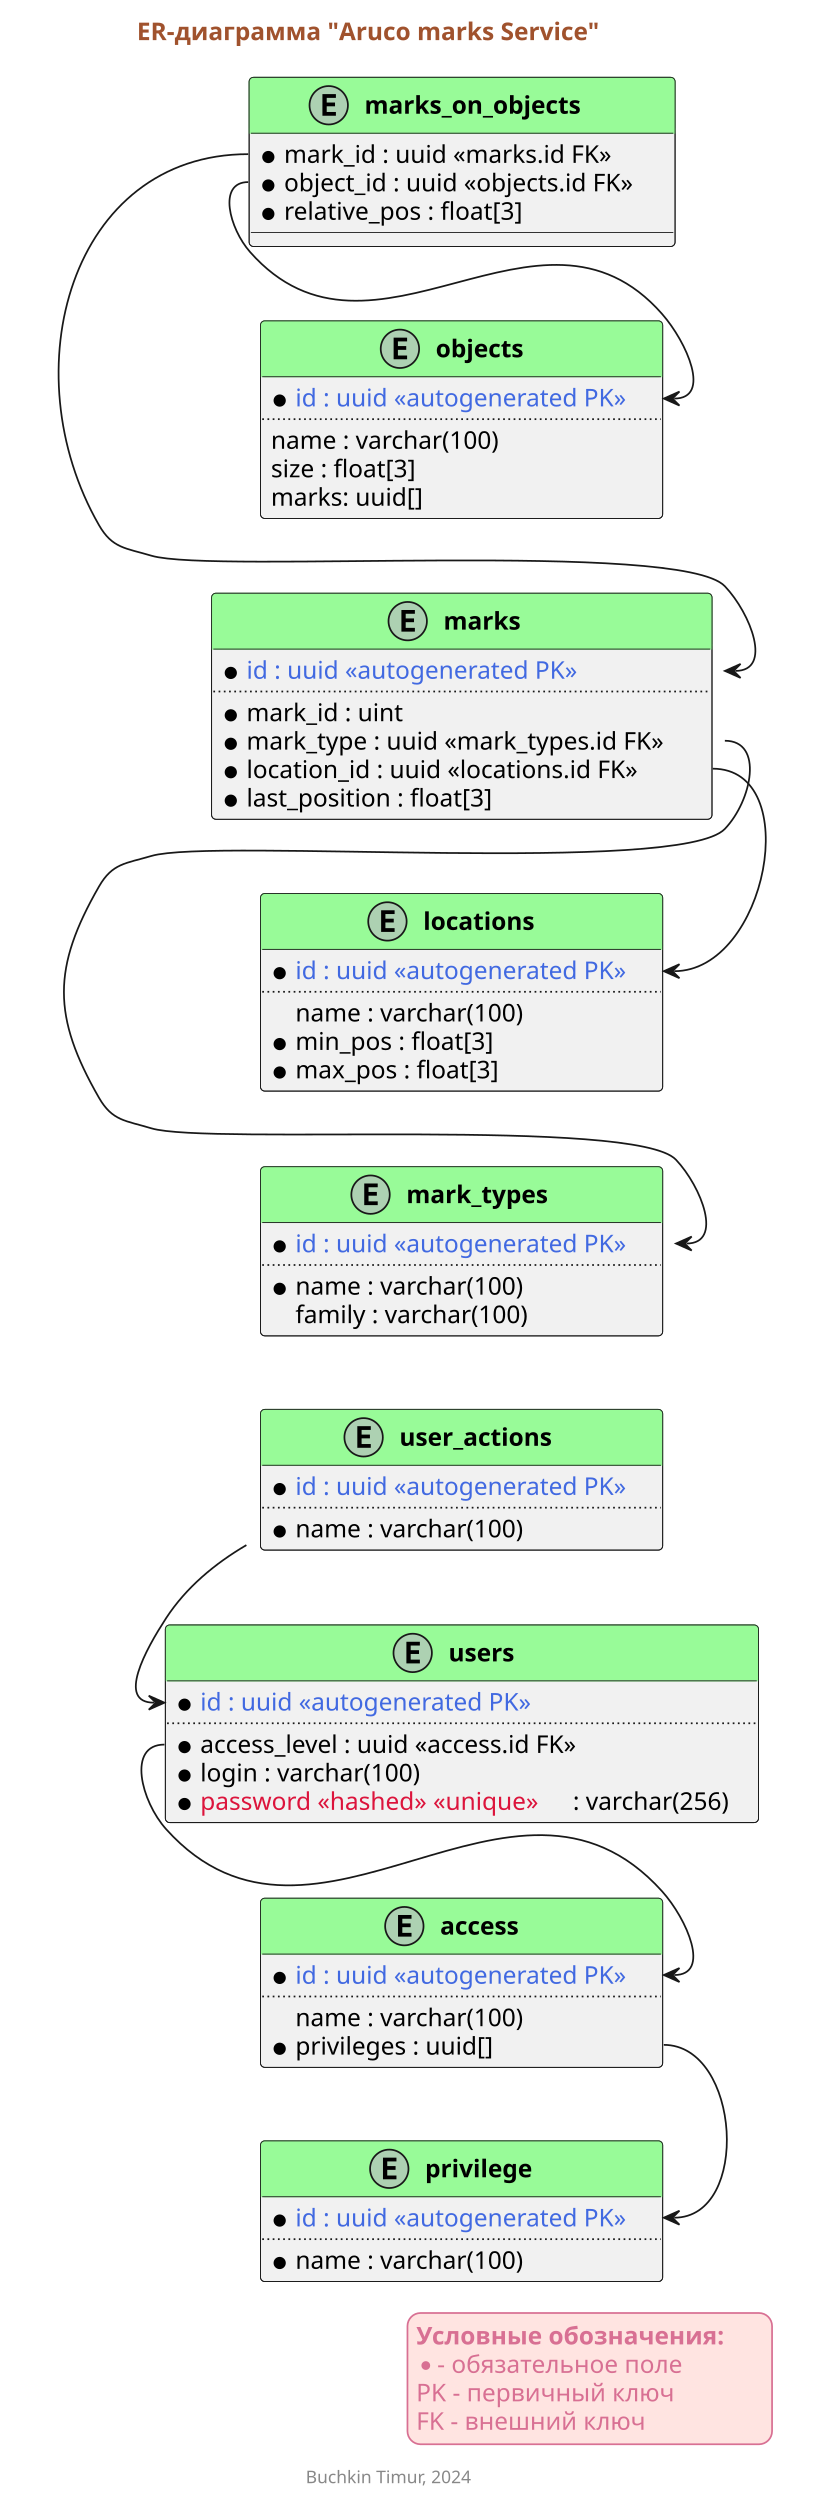
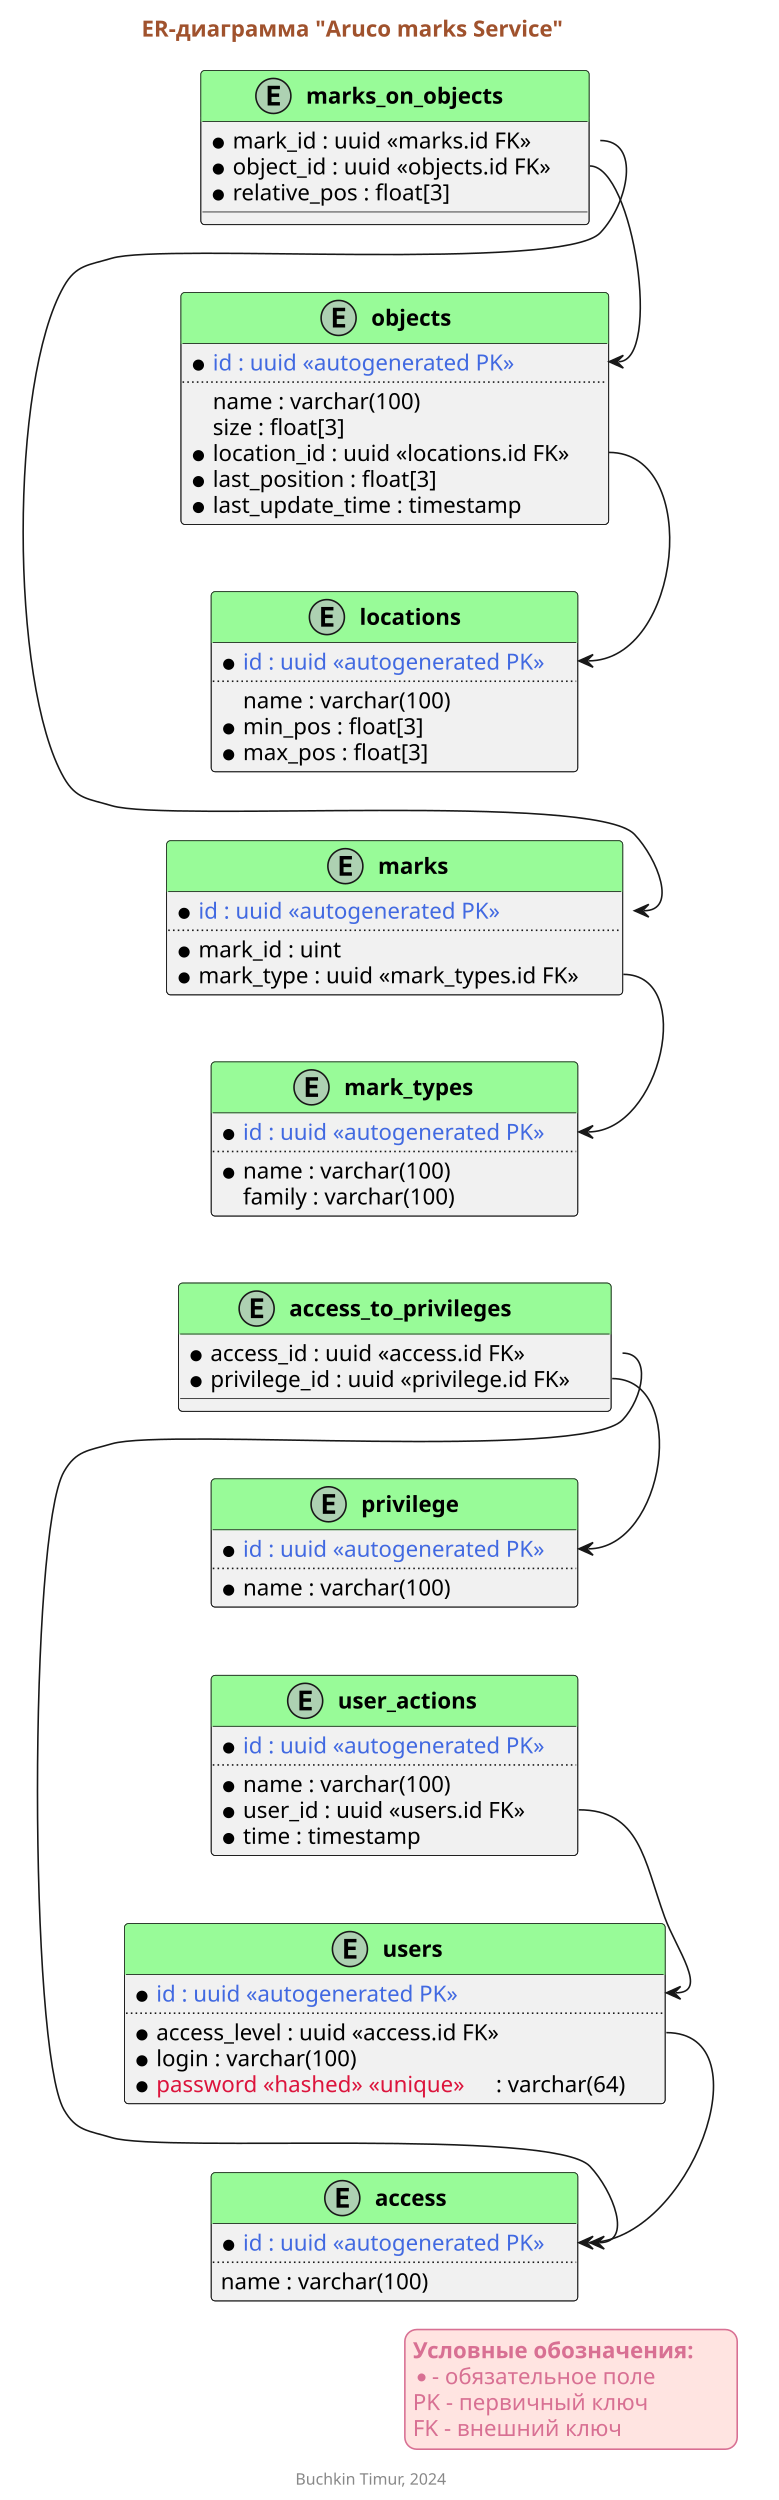
- <svg xmlns="http://www.w3.org/2000/svg" contentStyleType="text/css" height="1432px" preserveAspectRatio="none" style="width:468px;height:1432px;background:#FFFFFF;" version="1.1" viewBox="0 0 468 1432" width="468px" zoomAndPan="magnify">
+ <svg xmlns="http://www.w3.org/2000/svg" contentStyleType="text/css" height="1571px" preserveAspectRatio="none" style="width:489px;height:1571px;background:#FFFFFF;" version="1.1" viewBox="0 0 489 1571" width="489px" zoomAndPan="magnify">
  <defs />
  <g>
-     <text fill="#A0522D" font-family="sans-serif" font-size="14" font-weight="bold" lengthAdjust="spacing" textLength="297.452" x="78.394" y="22.995">ER-диаграмма "Aruco marks Service"</text>
+     <text fill="#A0522D" font-family="sans-serif" font-size="14" font-weight="bold" lengthAdjust="spacing" textLength="297.452" x="88.904" y="22.995">ER-диаграмма "Aruco marks Service"</text>
    <g id="elem_users">
-       <rect codeLine="26" fill="#F1F1F1" height="113.188" id="users" rx="2.5" ry="2.5" style="stroke:#181818;stroke-width:0.5;" width="339.79" x="94.7" y="930.797" />
-       <rect fill="#98FB98" height="32" rx="2.5" ry="2.5" style="stroke:#98FB98;stroke-width:0.5;" width="339.79" x="94.7" y="930.797" />
-       <rect fill="#98FB98" height="2.5" style="stroke:#98FB98;stroke-width:0.5;" width="339.79" x="94.7" y="960.297" />
-       <rect codeLine="26" fill="none" height="113.188" id="users" rx="2.5" ry="2.5" style="stroke:#181818;stroke-width:0.5;" width="339.79" x="94.7" y="930.797" />
-       <ellipse cx="236.392" cy="946.797" fill="#ADD1B2" rx="11" ry="11" style="stroke:#181818;stroke-width:1;" />
-       <path d="M240.501,952.797 L232.782,952.797 L232.782,940.406 L240.501,940.406 L240.501,942.562 L235.236,942.562 L235.236,945.234 L240.001,945.234 L240.001,947.391 L235.236,947.391 L235.236,950.641 L240.501,950.641 L240.501,952.797 Z " fill="#000000" />
-       <text fill="#000000" font-family="sans-serif" font-size="14" font-weight="bold" lengthAdjust="spacing" textLength="43.032" x="256.892" y="951.644">users</text>
-       <line style="stroke:#181818;stroke-width:0.5;" x1="95.7" x2="433.49" y1="962.797" y2="962.797" />
-       <ellipse cx="105.7" cy="976.445" fill="#000000" rx="3" ry="3" style="stroke:#000000;stroke-width:1;" />
-       <text fill="#4169E1" font-family="sans-serif" font-size="14" lengthAdjust="spacing" textLength="204.388" x="114.7" y="979.792">id : uuid «autogenerated PK»</text>
-       <line style="stroke:#181818;stroke-width:1;stroke-dasharray:1.0,2.0;" x1="95.7" x2="433.49" y1="987.094" y2="987.094" />
-       <ellipse cx="105.7" cy="1000.742" fill="#000000" rx="3" ry="3" style="stroke:#000000;stroke-width:1;" />
-       <text fill="#000000" font-family="sans-serif" font-size="14" lengthAdjust="spacing" textLength="239.272" x="114.7" y="1004.089">access_level : uuid «access.id FK»</text>
-       <ellipse cx="105.7" cy="1017.039" fill="#000000" rx="3" ry="3" style="stroke:#000000;stroke-width:1;" />
-       <text fill="#000000" font-family="sans-serif" font-size="14" lengthAdjust="spacing" textLength="138.893" x="114.7" y="1020.386">login : varchar(100)</text>
-       <ellipse cx="105.7" cy="1033.336" fill="#000000" rx="3" ry="3" style="stroke:#000000;stroke-width:1;" />
-       <text fill="#DC143C" font-family="sans-serif" font-size="14" lengthAdjust="spacing" textLength="209.002" x="114.7" y="1036.683">password «hashed» «unique»</text>
-       <text fill="#000000" font-family="sans-serif" font-size="14" lengthAdjust="spacing" textLength="100.338" x="328.152" y="1036.683">: varchar(256)</text>
+       <rect codeLine="26" fill="#F1F1F1" height="113.188" id="users" rx="2.5" ry="2.5" style="stroke:#181818;stroke-width:0.5;" width="339.79" x="78.2" y="1208.797" />
+       <rect fill="#98FB98" height="32" rx="2.5" ry="2.5" style="stroke:#98FB98;stroke-width:0.5;" width="339.79" x="78.2" y="1208.797" />
+       <rect fill="#98FB98" height="2.5" style="stroke:#98FB98;stroke-width:0.5;" width="339.79" x="78.2" y="1238.297" />
+       <rect codeLine="26" fill="none" height="113.188" id="users" rx="2.5" ry="2.5" style="stroke:#181818;stroke-width:0.5;" width="339.79" x="78.2" y="1208.797" />
+       <ellipse cx="219.892" cy="1224.797" fill="#ADD1B2" rx="11" ry="11" style="stroke:#181818;stroke-width:1;" />
+       <path d="M224.001,1230.797 L216.282,1230.797 L216.282,1218.406 L224.001,1218.406 L224.001,1220.562 L218.736,1220.562 L218.736,1223.234 L223.501,1223.234 L223.501,1225.391 L218.736,1225.391 L218.736,1228.641 L224.001,1228.641 L224.001,1230.797 Z " fill="#000000" />
+       <text fill="#000000" font-family="sans-serif" font-size="14" font-weight="bold" lengthAdjust="spacing" textLength="43.032" x="240.392" y="1229.644">users</text>
+       <line style="stroke:#181818;stroke-width:0.5;" x1="79.2" x2="416.99" y1="1240.797" y2="1240.797" />
+       <ellipse cx="89.2" cy="1254.445" fill="#000000" rx="3" ry="3" style="stroke:#000000;stroke-width:1;" />
+       <text fill="#4169E1" font-family="sans-serif" font-size="14" lengthAdjust="spacing" textLength="204.388" x="98.2" y="1257.792">id : uuid «autogenerated PK»</text>
+       <line style="stroke:#181818;stroke-width:1;stroke-dasharray:1.0,2.0;" x1="79.2" x2="416.99" y1="1265.094" y2="1265.094" />
+       <ellipse cx="89.2" cy="1278.742" fill="#000000" rx="3" ry="3" style="stroke:#000000;stroke-width:1;" />
+       <text fill="#000000" font-family="sans-serif" font-size="14" lengthAdjust="spacing" textLength="239.272" x="98.2" y="1282.089">access_level : uuid «access.id FK»</text>
+       <ellipse cx="89.2" cy="1295.039" fill="#000000" rx="3" ry="3" style="stroke:#000000;stroke-width:1;" />
+       <text fill="#000000" font-family="sans-serif" font-size="14" lengthAdjust="spacing" textLength="138.893" x="98.2" y="1298.386">login : varchar(100)</text>
+       <ellipse cx="89.2" cy="1311.336" fill="#000000" rx="3" ry="3" style="stroke:#000000;stroke-width:1;" />
+       <text fill="#DC143C" font-family="sans-serif" font-size="14" lengthAdjust="spacing" textLength="209.002" x="98.2" y="1314.683">password «hashed» «unique»</text>
+       <text fill="#000000" font-family="sans-serif" font-size="14" lengthAdjust="spacing" textLength="100.338" x="311.652" y="1314.683">: varchar(64)</text>
    </g>
    <g id="elem_access">
-       <rect codeLine="34" fill="#F1F1F1" height="96.891" id="access" rx="2.5" ry="2.5" style="stroke:#181818;stroke-width:0.5;" width="230.388" x="149.2" y="1087.297" />
-       <rect fill="#98FB98" height="32" rx="2.5" ry="2.5" style="stroke:#98FB98;stroke-width:0.5;" width="230.388" x="149.2" y="1087.297" />
-       <rect fill="#98FB98" height="2.5" style="stroke:#98FB98;stroke-width:0.5;" width="230.388" x="149.2" y="1116.797" />
-       <rect codeLine="34" fill="none" height="96.891" id="access" rx="2.5" ry="2.5" style="stroke:#181818;stroke-width:0.5;" width="230.388" x="149.2" y="1087.297" />
-       <ellipse cx="231.604" cy="1103.297" fill="#ADD1B2" rx="11" ry="11" style="stroke:#181818;stroke-width:1;" />
-       <path d="M235.713,1109.297 L227.994,1109.297 L227.994,1096.906 L235.713,1096.906 L235.713,1099.062 L230.448,1099.062 L230.448,1101.734 L235.213,1101.734 L235.213,1103.891 L230.448,1103.891 L230.448,1107.141 L235.713,1107.141 L235.713,1109.297 Z " fill="#000000" />
-       <text fill="#000000" font-family="sans-serif" font-size="14" font-weight="bold" lengthAdjust="spacing" textLength="52.206" x="252.104" y="1108.144">access</text>
-       <line style="stroke:#181818;stroke-width:0.5;" x1="150.2" x2="378.588" y1="1119.297" y2="1119.297" />
-       <ellipse cx="160.2" cy="1132.945" fill="#000000" rx="3" ry="3" style="stroke:#000000;stroke-width:1;" />
-       <text fill="#4169E1" font-family="sans-serif" font-size="14" lengthAdjust="spacing" textLength="204.388" x="169.2" y="1136.292">id : uuid «autogenerated PK»</text>
-       <line style="stroke:#181818;stroke-width:1;stroke-dasharray:1.0,2.0;" x1="150.2" x2="378.588" y1="1143.594" y2="1143.594" />
-       <text fill="#000000" font-family="sans-serif" font-size="14" lengthAdjust="spacing" textLength="144.491" x="169.2" y="1160.589">name : varchar(100)</text>
-       <ellipse cx="160.2" cy="1173.539" fill="#000000" rx="3" ry="3" style="stroke:#000000;stroke-width:1;" />
-       <text fill="#000000" font-family="sans-serif" font-size="14" lengthAdjust="spacing" textLength="123.067" x="169.2" y="1176.886">privileges : uuid[]</text>
+       <rect codeLine="34" fill="#F1F1F1" height="80.594" id="access" rx="2.5" ry="2.5" style="stroke:#181818;stroke-width:0.5;" width="230.388" x="132.7" y="1365.297" />
+       <rect fill="#98FB98" height="32" rx="2.5" ry="2.5" style="stroke:#98FB98;stroke-width:0.5;" width="230.388" x="132.7" y="1365.297" />
+       <rect fill="#98FB98" height="2.5" style="stroke:#98FB98;stroke-width:0.5;" width="230.388" x="132.7" y="1394.797" />
+       <rect codeLine="34" fill="none" height="80.594" id="access" rx="2.5" ry="2.5" style="stroke:#181818;stroke-width:0.5;" width="230.388" x="132.7" y="1365.297" />
+       <ellipse cx="215.104" cy="1381.297" fill="#ADD1B2" rx="11" ry="11" style="stroke:#181818;stroke-width:1;" />
+       <path d="M219.213,1387.297 L211.494,1387.297 L211.494,1374.906 L219.213,1374.906 L219.213,1377.062 L213.948,1377.062 L213.948,1379.734 L218.713,1379.734 L218.713,1381.891 L213.948,1381.891 L213.948,1385.141 L219.213,1385.141 L219.213,1387.297 Z " fill="#000000" />
+       <text fill="#000000" font-family="sans-serif" font-size="14" font-weight="bold" lengthAdjust="spacing" textLength="52.206" x="235.604" y="1386.144">access</text>
+       <line style="stroke:#181818;stroke-width:0.5;" x1="133.7" x2="362.088" y1="1397.297" y2="1397.297" />
+       <ellipse cx="143.7" cy="1410.945" fill="#000000" rx="3" ry="3" style="stroke:#000000;stroke-width:1;" />
+       <text fill="#4169E1" font-family="sans-serif" font-size="14" lengthAdjust="spacing" textLength="204.388" x="152.7" y="1414.292">id : uuid «autogenerated PK»</text>
+       <line style="stroke:#181818;stroke-width:1;stroke-dasharray:1.0,2.0;" x1="133.7" x2="362.088" y1="1421.594" y2="1421.594" />
+       <text fill="#000000" font-family="sans-serif" font-size="14" lengthAdjust="spacing" textLength="144.491" x="138.7" y="1438.589">name : varchar(100)</text>
+     </g>
+     <g id="elem_access_to_privileges">
+       <rect codeLine="40" fill="#F1F1F1" height="80.594" id="access_to_privileges" rx="2.5" ry="2.5" style="stroke:#181818;stroke-width:0.5;" width="271.827" x="112.2" y="806.297" />
+       <rect fill="#98FB98" height="32" rx="2.5" ry="2.5" style="stroke:#98FB98;stroke-width:0.5;" width="271.827" x="112.2" y="806.297" />
+       <rect fill="#98FB98" height="2.5" style="stroke:#98FB98;stroke-width:0.5;" width="271.827" x="112.2" y="835.797" />
+       <rect codeLine="40" fill="none" height="80.594" id="access_to_privileges" rx="2.5" ry="2.5" style="stroke:#181818;stroke-width:0.5;" width="271.827" x="112.2" y="806.297" />
+       <ellipse cx="161.272" cy="822.297" fill="#ADD1B2" rx="11" ry="11" style="stroke:#181818;stroke-width:1;" />
+       <path d="M165.381,828.297 L157.662,828.297 L157.662,815.906 L165.381,815.906 L165.381,818.062 L160.115,818.062 L160.115,820.734 L164.881,820.734 L164.881,822.891 L160.115,822.891 L160.115,826.141 L165.381,826.141 L165.381,828.297 Z " fill="#000000" />
+       <text fill="#000000" font-family="sans-serif" font-size="14" font-weight="bold" lengthAdjust="spacing" textLength="160.31" x="181.772" y="827.144">access_to_privileges</text>
+       <line style="stroke:#181818;stroke-width:0.5;" x1="113.2" x2="383.027" y1="838.297" y2="838.297" />
+       <ellipse cx="123.2" cy="851.945" fill="#000000" rx="3" ry="3" style="stroke:#000000;stroke-width:1;" />
+       <text fill="#000000" font-family="sans-serif" font-size="14" lengthAdjust="spacing" textLength="218.757" x="132.2" y="855.292">access_id : uuid «access.id FK»</text>
+       <ellipse cx="123.2" cy="868.242" fill="#000000" rx="3" ry="3" style="stroke:#000000;stroke-width:1;" />
+       <text fill="#000000" font-family="sans-serif" font-size="14" lengthAdjust="spacing" textLength="245.827" x="132.2" y="871.589">privilege_id : uuid «privilege.id FK»</text>
+       <line style="stroke:#181818;stroke-width:0.5;" x1="113.2" x2="383.027" y1="878.891" y2="878.891" />
    </g>
    <g id="elem_privilege">
-       <rect codeLine="41" fill="#F1F1F1" height="80.594" id="privilege" rx="2.5" ry="2.5" style="stroke:#181818;stroke-width:0.5;" width="230.388" x="149.2" y="1226.297" />
-       <rect fill="#98FB98" height="32" rx="2.5" ry="2.5" style="stroke:#98FB98;stroke-width:0.5;" width="230.388" x="149.2" y="1226.297" />
-       <rect fill="#98FB98" height="2.5" style="stroke:#98FB98;stroke-width:0.5;" width="230.388" x="149.2" y="1255.797" />
-       <rect codeLine="41" fill="none" height="80.594" id="privilege" rx="2.5" ry="2.5" style="stroke:#181818;stroke-width:0.5;" width="230.388" x="149.2" y="1226.297" />
-       <ellipse cx="222.977" cy="1242.297" fill="#ADD1B2" rx="11" ry="11" style="stroke:#181818;stroke-width:1;" />
-       <path d="M227.086,1248.297 L219.368,1248.297 L219.368,1235.906 L227.086,1235.906 L227.086,1238.062 L221.821,1238.062 L221.821,1240.734 L226.586,1240.734 L226.586,1242.891 L221.821,1242.891 L221.821,1246.141 L227.086,1246.141 L227.086,1248.297 Z " fill="#000000" />
-       <text fill="#000000" font-family="sans-serif" font-size="14" font-weight="bold" lengthAdjust="spacing" textLength="69.46" x="243.477" y="1247.144">privilege</text>
-       <line style="stroke:#181818;stroke-width:0.5;" x1="150.2" x2="378.588" y1="1258.297" y2="1258.297" />
-       <ellipse cx="160.2" cy="1271.945" fill="#000000" rx="3" ry="3" style="stroke:#000000;stroke-width:1;" />
-       <text fill="#4169E1" font-family="sans-serif" font-size="14" lengthAdjust="spacing" textLength="204.388" x="169.2" y="1275.292">id : uuid «autogenerated PK»</text>
-       <line style="stroke:#181818;stroke-width:1;stroke-dasharray:1.0,2.0;" x1="150.2" x2="378.588" y1="1282.594" y2="1282.594" />
-       <ellipse cx="160.2" cy="1296.242" fill="#000000" rx="3" ry="3" style="stroke:#000000;stroke-width:1;" />
-       <text fill="#000000" font-family="sans-serif" font-size="14" lengthAdjust="spacing" textLength="144.491" x="169.2" y="1299.589">name : varchar(100)</text>
+       <rect codeLine="45" fill="#F1F1F1" height="80.594" id="privilege" rx="2.5" ry="2.5" style="stroke:#181818;stroke-width:0.5;" width="230.388" x="132.7" y="929.297" />
+       <rect fill="#98FB98" height="32" rx="2.5" ry="2.5" style="stroke:#98FB98;stroke-width:0.5;" width="230.388" x="132.7" y="929.297" />
+       <rect fill="#98FB98" height="2.5" style="stroke:#98FB98;stroke-width:0.5;" width="230.388" x="132.7" y="958.797" />
+       <rect codeLine="45" fill="none" height="80.594" id="privilege" rx="2.5" ry="2.5" style="stroke:#181818;stroke-width:0.5;" width="230.388" x="132.7" y="929.297" />
+       <ellipse cx="206.477" cy="945.297" fill="#ADD1B2" rx="11" ry="11" style="stroke:#181818;stroke-width:1;" />
+       <path d="M210.586,951.297 L202.868,951.297 L202.868,938.906 L210.586,938.906 L210.586,941.062 L205.321,941.062 L205.321,943.734 L210.086,943.734 L210.086,945.891 L205.321,945.891 L205.321,949.141 L210.586,949.141 L210.586,951.297 Z " fill="#000000" />
+       <text fill="#000000" font-family="sans-serif" font-size="14" font-weight="bold" lengthAdjust="spacing" textLength="69.46" x="226.977" y="950.144">privilege</text>
+       <line style="stroke:#181818;stroke-width:0.5;" x1="133.7" x2="362.088" y1="961.297" y2="961.297" />
+       <ellipse cx="143.7" cy="974.945" fill="#000000" rx="3" ry="3" style="stroke:#000000;stroke-width:1;" />
+       <text fill="#4169E1" font-family="sans-serif" font-size="14" lengthAdjust="spacing" textLength="204.388" x="152.7" y="978.292">id : uuid «autogenerated PK»</text>
+       <line style="stroke:#181818;stroke-width:1;stroke-dasharray:1.0,2.0;" x1="133.7" x2="362.088" y1="985.594" y2="985.594" />
+       <ellipse cx="143.7" cy="999.242" fill="#000000" rx="3" ry="3" style="stroke:#000000;stroke-width:1;" />
+       <text fill="#000000" font-family="sans-serif" font-size="14" lengthAdjust="spacing" textLength="144.491" x="152.7" y="1002.589">name : varchar(100)</text>
    </g>
    <g id="elem_user_actions">
-       <rect codeLine="47" fill="#F1F1F1" height="80.594" id="user_actions" rx="2.5" ry="2.5" style="stroke:#181818;stroke-width:0.5;" width="230.388" x="149.2" y="807.297" />
-       <rect fill="#98FB98" height="32" rx="2.5" ry="2.5" style="stroke:#98FB98;stroke-width:0.5;" width="230.388" x="149.2" y="807.297" />
-       <rect fill="#98FB98" height="2.5" style="stroke:#98FB98;stroke-width:0.5;" width="230.388" x="149.2" y="836.797" />
-       <rect codeLine="47" fill="none" height="80.594" id="user_actions" rx="2.5" ry="2.5" style="stroke:#181818;stroke-width:0.5;" width="230.388" x="149.2" y="807.297" />
-       <ellipse cx="208.28" cy="823.297" fill="#ADD1B2" rx="11" ry="11" style="stroke:#181818;stroke-width:1;" />
-       <path d="M212.389,829.297 L204.67,829.297 L204.67,816.906 L212.389,816.906 L212.389,819.062 L207.123,819.062 L207.123,821.734 L211.889,821.734 L211.889,823.891 L207.123,823.891 L207.123,827.141 L212.389,827.141 L212.389,829.297 Z " fill="#000000" />
-       <text fill="#000000" font-family="sans-serif" font-size="14" font-weight="bold" lengthAdjust="spacing" textLength="98.855" x="228.78" y="828.144">user_actions</text>
-       <line style="stroke:#181818;stroke-width:0.5;" x1="150.2" x2="378.588" y1="839.297" y2="839.297" />
-       <ellipse cx="160.2" cy="852.945" fill="#000000" rx="3" ry="3" style="stroke:#000000;stroke-width:1;" />
-       <text fill="#4169E1" font-family="sans-serif" font-size="14" lengthAdjust="spacing" textLength="204.388" x="169.2" y="856.292">id : uuid «autogenerated PK»</text>
-       <line style="stroke:#181818;stroke-width:1;stroke-dasharray:1.0,2.0;" x1="150.2" x2="378.588" y1="863.594" y2="863.594" />
-       <ellipse cx="160.2" cy="877.242" fill="#000000" rx="3" ry="3" style="stroke:#000000;stroke-width:1;" />
-       <text fill="#000000" font-family="sans-serif" font-size="14" lengthAdjust="spacing" textLength="144.491" x="169.2" y="880.589">name : varchar(100)</text>
+       <rect codeLine="51" fill="#F1F1F1" height="113.188" id="user_actions" rx="2.5" ry="2.5" style="stroke:#181818;stroke-width:0.5;" width="230.388" x="132.7" y="1052.797" />
+       <rect fill="#98FB98" height="32" rx="2.5" ry="2.5" style="stroke:#98FB98;stroke-width:0.5;" width="230.388" x="132.7" y="1052.797" />
+       <rect fill="#98FB98" height="2.5" style="stroke:#98FB98;stroke-width:0.5;" width="230.388" x="132.7" y="1082.297" />
+       <rect codeLine="51" fill="none" height="113.188" id="user_actions" rx="2.5" ry="2.5" style="stroke:#181818;stroke-width:0.5;" width="230.388" x="132.7" y="1052.797" />
+       <ellipse cx="191.78" cy="1068.797" fill="#ADD1B2" rx="11" ry="11" style="stroke:#181818;stroke-width:1;" />
+       <path d="M195.889,1074.797 L188.17,1074.797 L188.17,1062.406 L195.889,1062.406 L195.889,1064.562 L190.623,1064.562 L190.623,1067.234 L195.389,1067.234 L195.389,1069.391 L190.623,1069.391 L190.623,1072.641 L195.889,1072.641 L195.889,1074.797 Z " fill="#000000" />
+       <text fill="#000000" font-family="sans-serif" font-size="14" font-weight="bold" lengthAdjust="spacing" textLength="98.855" x="212.28" y="1073.644">user_actions</text>
+       <line style="stroke:#181818;stroke-width:0.5;" x1="133.7" x2="362.088" y1="1084.797" y2="1084.797" />
+       <ellipse cx="143.7" cy="1098.445" fill="#000000" rx="3" ry="3" style="stroke:#000000;stroke-width:1;" />
+       <text fill="#4169E1" font-family="sans-serif" font-size="14" lengthAdjust="spacing" textLength="204.388" x="152.7" y="1101.792">id : uuid «autogenerated PK»</text>
+       <line style="stroke:#181818;stroke-width:1;stroke-dasharray:1.0,2.0;" x1="133.7" x2="362.088" y1="1109.094" y2="1109.094" />
+       <ellipse cx="143.7" cy="1122.742" fill="#000000" rx="3" ry="3" style="stroke:#000000;stroke-width:1;" />
+       <text fill="#000000" font-family="sans-serif" font-size="14" lengthAdjust="spacing" textLength="144.491" x="152.7" y="1126.089">name : varchar(100)</text>
+       <ellipse cx="143.7" cy="1139.039" fill="#000000" rx="3" ry="3" style="stroke:#000000;stroke-width:1;" />
+       <text fill="#000000" font-family="sans-serif" font-size="14" lengthAdjust="spacing" textLength="192.773" x="152.7" y="1142.386">user_id : uuid «users.id FK»</text>
+       <ellipse cx="143.7" cy="1155.336" fill="#000000" rx="3" ry="3" style="stroke:#000000;stroke-width:1;" />
+       <text fill="#000000" font-family="sans-serif" font-size="14" lengthAdjust="spacing" textLength="120.764" x="152.7" y="1158.683">time : timestamp</text>
    </g>
    <g id="elem_marks">
-       <rect codeLine="53" fill="#F1F1F1" height="129.484" id="marks" rx="2.5" ry="2.5" style="stroke:#181818;stroke-width:0.5;" width="286.634" x="121.2" y="339.797" />
-       <rect fill="#98FB98" height="32" rx="2.5" ry="2.5" style="stroke:#98FB98;stroke-width:0.5;" width="286.634" x="121.2" y="339.797" />
-       <rect fill="#98FB98" height="2.5" style="stroke:#98FB98;stroke-width:0.5;" width="286.634" x="121.2" y="369.297" />
-       <rect codeLine="53" fill="none" height="129.484" id="marks" rx="2.5" ry="2.5" style="stroke:#181818;stroke-width:0.5;" width="286.634" x="121.2" y="339.797" />
-       <ellipse cx="233.538" cy="355.797" fill="#ADD1B2" rx="11" ry="11" style="stroke:#181818;stroke-width:1;" />
-       <path d="M237.648,361.797 L229.929,361.797 L229.929,349.406 L237.648,349.406 L237.648,351.562 L232.382,351.562 L232.382,354.234 L237.148,354.234 L237.148,356.391 L232.382,356.391 L232.382,359.641 L237.648,359.641 L237.648,361.797 Z " fill="#000000" />
-       <text fill="#000000" font-family="sans-serif" font-size="14" font-weight="bold" lengthAdjust="spacing" textLength="48.583" x="254.038" y="360.644">marks</text>
-       <line style="stroke:#181818;stroke-width:0.5;" x1="122.2" x2="406.834" y1="371.797" y2="371.797" />
-       <ellipse cx="132.2" cy="385.445" fill="#000000" rx="3" ry="3" style="stroke:#000000;stroke-width:1;" />
-       <text fill="#4169E1" font-family="sans-serif" font-size="14" lengthAdjust="spacing" textLength="204.388" x="141.2" y="388.792">id : uuid «autogenerated PK»</text>
-       <line style="stroke:#181818;stroke-width:1;stroke-dasharray:1.0,2.0;" x1="122.2" x2="406.834" y1="396.094" y2="396.094" />
-       <ellipse cx="132.2" cy="409.742" fill="#000000" rx="3" ry="3" style="stroke:#000000;stroke-width:1;" />
-       <text fill="#000000" font-family="sans-serif" font-size="14" lengthAdjust="spacing" textLength="96.599" x="141.2" y="413.089">mark_id : uint</text>
-       <ellipse cx="132.2" cy="426.039" fill="#000000" rx="3" ry="3" style="stroke:#000000;stroke-width:1;" />
-       <text fill="#000000" font-family="sans-serif" font-size="14" lengthAdjust="spacing" textLength="260.634" x="141.2" y="429.386">mark_type : uuid «mark_types.id FK»</text>
-       <ellipse cx="132.2" cy="442.336" fill="#000000" rx="3" ry="3" style="stroke:#000000;stroke-width:1;" />
-       <text fill="#000000" font-family="sans-serif" font-size="14" lengthAdjust="spacing" textLength="242.799" x="141.2" y="445.683">location_id : uuid «locations.id FK»</text>
-       <ellipse cx="132.2" cy="458.633" fill="#000000" rx="3" ry="3" style="stroke:#000000;stroke-width:1;" />
-       <text fill="#000000" font-family="sans-serif" font-size="14" lengthAdjust="spacing" textLength="152.606" x="141.2" y="461.979">last_position : float[3]</text>
+       <rect codeLine="59" fill="#F1F1F1" height="96.891" id="marks" rx="2.5" ry="2.5" style="stroke:#181818;stroke-width:0.5;" width="286.634" x="104.7" y="528.297" />
+       <rect fill="#98FB98" height="32" rx="2.5" ry="2.5" style="stroke:#98FB98;stroke-width:0.5;" width="286.634" x="104.7" y="528.297" />
+       <rect fill="#98FB98" height="2.5" style="stroke:#98FB98;stroke-width:0.5;" width="286.634" x="104.7" y="557.797" />
+       <rect codeLine="59" fill="none" height="96.891" id="marks" rx="2.5" ry="2.5" style="stroke:#181818;stroke-width:0.5;" width="286.634" x="104.7" y="528.297" />
+       <ellipse cx="217.038" cy="544.297" fill="#ADD1B2" rx="11" ry="11" style="stroke:#181818;stroke-width:1;" />
+       <path d="M221.148,550.297 L213.429,550.297 L213.429,537.906 L221.148,537.906 L221.148,540.062 L215.882,540.062 L215.882,542.734 L220.648,542.734 L220.648,544.891 L215.882,544.891 L215.882,548.141 L221.148,548.141 L221.148,550.297 Z " fill="#000000" />
+       <text fill="#000000" font-family="sans-serif" font-size="14" font-weight="bold" lengthAdjust="spacing" textLength="48.583" x="237.538" y="549.144">marks</text>
+       <line style="stroke:#181818;stroke-width:0.5;" x1="105.7" x2="390.334" y1="560.297" y2="560.297" />
+       <ellipse cx="115.7" cy="573.945" fill="#000000" rx="3" ry="3" style="stroke:#000000;stroke-width:1;" />
+       <text fill="#4169E1" font-family="sans-serif" font-size="14" lengthAdjust="spacing" textLength="204.388" x="124.7" y="577.292">id : uuid «autogenerated PK»</text>
+       <line style="stroke:#181818;stroke-width:1;stroke-dasharray:1.0,2.0;" x1="105.7" x2="390.334" y1="584.594" y2="584.594" />
+       <ellipse cx="115.7" cy="598.242" fill="#000000" rx="3" ry="3" style="stroke:#000000;stroke-width:1;" />
+       <text fill="#000000" font-family="sans-serif" font-size="14" lengthAdjust="spacing" textLength="96.599" x="124.7" y="601.589">mark_id : uint</text>
+       <ellipse cx="115.7" cy="614.539" fill="#000000" rx="3" ry="3" style="stroke:#000000;stroke-width:1;" />
+       <text fill="#000000" font-family="sans-serif" font-size="14" lengthAdjust="spacing" textLength="260.634" x="124.7" y="617.886">mark_type : uuid «mark_types.id FK»</text>
    </g>
    <g id="elem_mark_types">
-       <rect codeLine="62" fill="#F1F1F1" height="96.891" id="mark_types" rx="2.5" ry="2.5" style="stroke:#181818;stroke-width:0.5;" width="230.388" x="149.2" y="668.297" />
-       <rect fill="#98FB98" height="32" rx="2.5" ry="2.5" style="stroke:#98FB98;stroke-width:0.5;" width="230.388" x="149.2" y="668.297" />
-       <rect fill="#98FB98" height="2.5" style="stroke:#98FB98;stroke-width:0.5;" width="230.388" x="149.2" y="697.797" />
-       <rect codeLine="62" fill="none" height="96.891" id="mark_types" rx="2.5" ry="2.5" style="stroke:#181818;stroke-width:0.5;" width="230.388" x="149.2" y="668.297" />
-       <ellipse cx="212.248" cy="684.297" fill="#ADD1B2" rx="11" ry="11" style="stroke:#181818;stroke-width:1;" />
-       <path d="M216.357,690.297 L208.638,690.297 L208.638,677.906 L216.357,677.906 L216.357,680.062 L211.092,680.062 L211.092,682.734 L215.857,682.734 L215.857,684.891 L211.092,684.891 L211.092,688.141 L216.357,688.141 L216.357,690.297 Z " fill="#000000" />
-       <text fill="#000000" font-family="sans-serif" font-size="14" font-weight="bold" lengthAdjust="spacing" textLength="90.918" x="232.748" y="689.144">mark_types</text>
-       <line style="stroke:#181818;stroke-width:0.5;" x1="150.2" x2="378.588" y1="700.297" y2="700.297" />
-       <ellipse cx="160.2" cy="713.945" fill="#000000" rx="3" ry="3" style="stroke:#000000;stroke-width:1;" />
-       <text fill="#4169E1" font-family="sans-serif" font-size="14" lengthAdjust="spacing" textLength="204.388" x="169.2" y="717.292">id : uuid «autogenerated PK»</text>
-       <line style="stroke:#181818;stroke-width:1;stroke-dasharray:1.0,2.0;" x1="150.2" x2="378.588" y1="724.594" y2="724.594" />
-       <ellipse cx="160.2" cy="738.242" fill="#000000" rx="3" ry="3" style="stroke:#000000;stroke-width:1;" />
-       <text fill="#000000" font-family="sans-serif" font-size="14" lengthAdjust="spacing" textLength="144.491" x="169.2" y="741.589">name : varchar(100)</text>
-       <text fill="#000000" font-family="sans-serif" font-size="14" lengthAdjust="spacing" textLength="147.998" x="169.2" y="757.886">family : varchar(100)</text>
+       <rect codeLine="66" fill="#F1F1F1" height="96.891" id="mark_types" rx="2.5" ry="2.5" style="stroke:#181818;stroke-width:0.5;" width="230.388" x="132.7" y="667.297" />
+       <rect fill="#98FB98" height="32" rx="2.5" ry="2.5" style="stroke:#98FB98;stroke-width:0.5;" width="230.388" x="132.7" y="667.297" />
+       <rect fill="#98FB98" height="2.5" style="stroke:#98FB98;stroke-width:0.5;" width="230.388" x="132.7" y="696.797" />
+       <rect codeLine="66" fill="none" height="96.891" id="mark_types" rx="2.5" ry="2.5" style="stroke:#181818;stroke-width:0.5;" width="230.388" x="132.7" y="667.297" />
+       <ellipse cx="195.748" cy="683.297" fill="#ADD1B2" rx="11" ry="11" style="stroke:#181818;stroke-width:1;" />
+       <path d="M199.857,689.297 L192.138,689.297 L192.138,676.906 L199.857,676.906 L199.857,679.062 L194.592,679.062 L194.592,681.734 L199.357,681.734 L199.357,683.891 L194.592,683.891 L194.592,687.141 L199.857,687.141 L199.857,689.297 Z " fill="#000000" />
+       <text fill="#000000" font-family="sans-serif" font-size="14" font-weight="bold" lengthAdjust="spacing" textLength="90.918" x="216.248" y="688.144">mark_types</text>
+       <line style="stroke:#181818;stroke-width:0.5;" x1="133.7" x2="362.088" y1="699.297" y2="699.297" />
+       <ellipse cx="143.7" cy="712.945" fill="#000000" rx="3" ry="3" style="stroke:#000000;stroke-width:1;" />
+       <text fill="#4169E1" font-family="sans-serif" font-size="14" lengthAdjust="spacing" textLength="204.388" x="152.7" y="716.292">id : uuid «autogenerated PK»</text>
+       <line style="stroke:#181818;stroke-width:1;stroke-dasharray:1.0,2.0;" x1="133.7" x2="362.088" y1="723.594" y2="723.594" />
+       <ellipse cx="143.7" cy="737.242" fill="#000000" rx="3" ry="3" style="stroke:#000000;stroke-width:1;" />
+       <text fill="#000000" font-family="sans-serif" font-size="14" lengthAdjust="spacing" textLength="144.491" x="152.7" y="740.589">name : varchar(100)</text>
+       <text fill="#000000" font-family="sans-serif" font-size="14" lengthAdjust="spacing" textLength="147.998" x="152.7" y="756.886">family : varchar(100)</text>
    </g>
    <g id="elem_locations">
-       <rect codeLine="69" fill="#F1F1F1" height="113.188" id="locations" rx="2.5" ry="2.5" style="stroke:#181818;stroke-width:0.5;" width="230.388" x="149.2" y="511.797" />
-       <rect fill="#98FB98" height="32" rx="2.5" ry="2.5" style="stroke:#98FB98;stroke-width:0.5;" width="230.388" x="149.2" y="511.797" />
-       <rect fill="#98FB98" height="2.5" style="stroke:#98FB98;stroke-width:0.5;" width="230.388" x="149.2" y="541.297" />
-       <rect codeLine="69" fill="none" height="113.188" id="locations" rx="2.5" ry="2.5" style="stroke:#181818;stroke-width:0.5;" width="230.388" x="149.2" y="511.797" />
-       <ellipse cx="221.921" cy="527.797" fill="#ADD1B2" rx="11" ry="11" style="stroke:#181818;stroke-width:1;" />
-       <path d="M226.03,533.797 L218.311,533.797 L218.311,521.406 L226.03,521.406 L226.03,523.562 L220.764,523.562 L220.764,526.234 L225.53,526.234 L225.53,528.391 L220.764,528.391 L220.764,531.641 L226.03,531.641 L226.03,533.797 Z " fill="#000000" />
-       <text fill="#000000" font-family="sans-serif" font-size="14" font-weight="bold" lengthAdjust="spacing" textLength="71.572" x="242.421" y="532.644">locations</text>
-       <line style="stroke:#181818;stroke-width:0.5;" x1="150.2" x2="378.588" y1="543.797" y2="543.797" />
-       <ellipse cx="160.2" cy="557.445" fill="#000000" rx="3" ry="3" style="stroke:#000000;stroke-width:1;" />
-       <text fill="#4169E1" font-family="sans-serif" font-size="14" lengthAdjust="spacing" textLength="204.388" x="169.2" y="560.792">id : uuid «autogenerated PK»</text>
-       <line style="stroke:#181818;stroke-width:1;stroke-dasharray:1.0,2.0;" x1="150.2" x2="378.588" y1="568.094" y2="568.094" />
-       <text fill="#000000" font-family="sans-serif" font-size="14" lengthAdjust="spacing" textLength="144.491" x="169.2" y="585.089">name : varchar(100)</text>
-       <ellipse cx="160.2" cy="598.039" fill="#000000" rx="3" ry="3" style="stroke:#000000;stroke-width:1;" />
-       <text fill="#000000" font-family="sans-serif" font-size="14" lengthAdjust="spacing" textLength="123.047" x="169.2" y="601.386">min_pos : float[3]</text>
-       <ellipse cx="160.2" cy="614.336" fill="#000000" rx="3" ry="3" style="stroke:#000000;stroke-width:1;" />
-       <text fill="#000000" font-family="sans-serif" font-size="14" lengthAdjust="spacing" textLength="127.148" x="169.2" y="617.683">max_pos : float[3]</text>
+       <rect codeLine="73" fill="#F1F1F1" height="113.188" id="locations" rx="2.5" ry="2.5" style="stroke:#181818;stroke-width:0.5;" width="230.388" x="132.7" y="371.797" />
+       <rect fill="#98FB98" height="32" rx="2.5" ry="2.5" style="stroke:#98FB98;stroke-width:0.5;" width="230.388" x="132.7" y="371.797" />
+       <rect fill="#98FB98" height="2.5" style="stroke:#98FB98;stroke-width:0.5;" width="230.388" x="132.7" y="401.297" />
+       <rect codeLine="73" fill="none" height="113.188" id="locations" rx="2.5" ry="2.5" style="stroke:#181818;stroke-width:0.5;" width="230.388" x="132.7" y="371.797" />
+       <ellipse cx="205.421" cy="387.797" fill="#ADD1B2" rx="11" ry="11" style="stroke:#181818;stroke-width:1;" />
+       <path d="M209.53,393.797 L201.811,393.797 L201.811,381.406 L209.53,381.406 L209.53,383.562 L204.264,383.562 L204.264,386.234 L209.03,386.234 L209.03,388.391 L204.264,388.391 L204.264,391.641 L209.53,391.641 L209.53,393.797 Z " fill="#000000" />
+       <text fill="#000000" font-family="sans-serif" font-size="14" font-weight="bold" lengthAdjust="spacing" textLength="71.572" x="225.921" y="392.644">locations</text>
+       <line style="stroke:#181818;stroke-width:0.5;" x1="133.7" x2="362.088" y1="403.797" y2="403.797" />
+       <ellipse cx="143.7" cy="417.445" fill="#000000" rx="3" ry="3" style="stroke:#000000;stroke-width:1;" />
+       <text fill="#4169E1" font-family="sans-serif" font-size="14" lengthAdjust="spacing" textLength="204.388" x="152.7" y="420.792">id : uuid «autogenerated PK»</text>
+       <line style="stroke:#181818;stroke-width:1;stroke-dasharray:1.0,2.0;" x1="133.7" x2="362.088" y1="428.094" y2="428.094" />
+       <text fill="#000000" font-family="sans-serif" font-size="14" lengthAdjust="spacing" textLength="144.491" x="152.7" y="445.089">name : varchar(100)</text>
+       <ellipse cx="143.7" cy="458.039" fill="#000000" rx="3" ry="3" style="stroke:#000000;stroke-width:1;" />
+       <text fill="#000000" font-family="sans-serif" font-size="14" lengthAdjust="spacing" textLength="123.047" x="152.7" y="461.386">min_pos : float[3]</text>
+       <ellipse cx="143.7" cy="474.336" fill="#000000" rx="3" ry="3" style="stroke:#000000;stroke-width:1;" />
+       <text fill="#000000" font-family="sans-serif" font-size="14" lengthAdjust="spacing" textLength="127.148" x="152.7" y="477.683">max_pos : float[3]</text>
    </g>
    <g id="elem_objects">
-       <rect codeLine="79" fill="#F1F1F1" height="113.188" id="objects" rx="2.5" ry="2.5" style="stroke:#181818;stroke-width:0.5;" width="230.388" x="149.2" y="183.797" />
-       <rect fill="#98FB98" height="32" rx="2.5" ry="2.5" style="stroke:#98FB98;stroke-width:0.5;" width="230.388" x="149.2" y="183.797" />
-       <rect fill="#98FB98" height="2.5" style="stroke:#98FB98;stroke-width:0.5;" width="230.388" x="149.2" y="213.297" />
-       <rect codeLine="79" fill="none" height="113.188" id="objects" rx="2.5" ry="2.5" style="stroke:#181818;stroke-width:0.5;" width="230.388" x="149.2" y="183.797" />
-       <ellipse cx="229.078" cy="199.797" fill="#ADD1B2" rx="11" ry="11" style="stroke:#181818;stroke-width:1;" />
-       <path d="M233.187,205.797 L225.469,205.797 L225.469,193.406 L233.187,193.406 L233.187,195.562 L227.922,195.562 L227.922,198.234 L232.687,198.234 L232.687,200.391 L227.922,200.391 L227.922,203.641 L233.187,203.641 L233.187,205.797 Z " fill="#000000" />
-       <text fill="#000000" font-family="sans-serif" font-size="14" font-weight="bold" lengthAdjust="spacing" textLength="57.258" x="249.578" y="204.644">objects</text>
-       <line style="stroke:#181818;stroke-width:0.5;" x1="150.2" x2="378.588" y1="215.797" y2="215.797" />
-       <ellipse cx="160.2" cy="229.445" fill="#000000" rx="3" ry="3" style="stroke:#000000;stroke-width:1;" />
-       <text fill="#4169E1" font-family="sans-serif" font-size="14" lengthAdjust="spacing" textLength="204.388" x="169.2" y="232.792">id : uuid «autogenerated PK»</text>
-       <line style="stroke:#181818;stroke-width:1;stroke-dasharray:1.0,2.0;" x1="150.2" x2="378.588" y1="240.094" y2="240.094" />
-       <text fill="#000000" font-family="sans-serif" font-size="14" lengthAdjust="spacing" textLength="144.491" x="155.2" y="257.089">name : varchar(100)</text>
-       <text fill="#000000" font-family="sans-serif" font-size="14" lengthAdjust="spacing" textLength="92.046" x="155.2" y="273.386">size : float[3]</text>
-       <text fill="#000000" font-family="sans-serif" font-size="14" lengthAdjust="spacing" textLength="93.987" x="155.2" y="289.683">marks: uuid[]</text>
+       <rect codeLine="83" fill="#F1F1F1" height="145.781" id="objects" rx="2.5" ry="2.5" style="stroke:#181818;stroke-width:0.5;" width="268.799" x="113.7" y="183.797" />
+       <rect fill="#98FB98" height="32" rx="2.5" ry="2.5" style="stroke:#98FB98;stroke-width:0.5;" width="268.799" x="113.7" y="183.797" />
+       <rect fill="#98FB98" height="2.5" style="stroke:#98FB98;stroke-width:0.5;" width="268.799" x="113.7" y="213.297" />
+       <rect codeLine="83" fill="none" height="145.781" id="objects" rx="2.5" ry="2.5" style="stroke:#181818;stroke-width:0.5;" width="268.799" x="113.7" y="183.797" />
+       <ellipse cx="212.784" cy="199.797" fill="#ADD1B2" rx="11" ry="11" style="stroke:#181818;stroke-width:1;" />
+       <path d="M216.893,205.797 L209.174,205.797 L209.174,193.406 L216.893,193.406 L216.893,195.562 L211.627,195.562 L211.627,198.234 L216.393,198.234 L216.393,200.391 L211.627,200.391 L211.627,203.641 L216.893,203.641 L216.893,205.797 Z " fill="#000000" />
+       <text fill="#000000" font-family="sans-serif" font-size="14" font-weight="bold" lengthAdjust="spacing" textLength="57.258" x="233.284" y="204.644">objects</text>
+       <line style="stroke:#181818;stroke-width:0.5;" x1="114.7" x2="381.499" y1="215.797" y2="215.797" />
+       <ellipse cx="124.7" cy="229.445" fill="#000000" rx="3" ry="3" style="stroke:#000000;stroke-width:1;" />
+       <text fill="#4169E1" font-family="sans-serif" font-size="14" lengthAdjust="spacing" textLength="204.388" x="133.7" y="232.792">id : uuid «autogenerated PK»</text>
+       <line style="stroke:#181818;stroke-width:1;stroke-dasharray:1.0,2.0;" x1="114.7" x2="381.499" y1="240.094" y2="240.094" />
+       <text fill="#000000" font-family="sans-serif" font-size="14" lengthAdjust="spacing" textLength="144.491" x="133.7" y="257.089">name : varchar(100)</text>
+       <text fill="#000000" font-family="sans-serif" font-size="14" lengthAdjust="spacing" textLength="92.046" x="133.7" y="273.386">size : float[3]</text>
+       <ellipse cx="124.7" cy="286.336" fill="#000000" rx="3" ry="3" style="stroke:#000000;stroke-width:1;" />
+       <text fill="#000000" font-family="sans-serif" font-size="14" lengthAdjust="spacing" textLength="242.799" x="133.7" y="289.683">location_id : uuid «locations.id FK»</text>
+       <ellipse cx="124.7" cy="302.633" fill="#000000" rx="3" ry="3" style="stroke:#000000;stroke-width:1;" />
+       <text fill="#000000" font-family="sans-serif" font-size="14" lengthAdjust="spacing" textLength="152.606" x="133.7" y="305.979">last_position : float[3]</text>
+       <ellipse cx="124.7" cy="318.93" fill="#000000" rx="3" ry="3" style="stroke:#000000;stroke-width:1;" />
+       <text fill="#000000" font-family="sans-serif" font-size="14" lengthAdjust="spacing" textLength="209.344" x="133.7" y="322.276">last_update_time : timestamp</text>
    </g>
    <g id="elem_marks_on_objects">
-       <rect codeLine="87" fill="#F1F1F1" height="96.891" id="marks_on_objects" rx="2.5" ry="2.5" style="stroke:#181818;stroke-width:0.5;" width="243.984" x="142.7" y="44.297" />
-       <rect fill="#98FB98" height="32" rx="2.5" ry="2.5" style="stroke:#98FB98;stroke-width:0.5;" width="243.984" x="142.7" y="44.297" />
-       <rect fill="#98FB98" height="2.5" style="stroke:#98FB98;stroke-width:0.5;" width="243.984" x="142.7" y="73.797" />
-       <rect codeLine="87" fill="none" height="96.891" id="marks_on_objects" rx="2.5" ry="2.5" style="stroke:#181818;stroke-width:0.5;" width="243.984" x="142.7" y="44.297" />
-       <ellipse cx="188.292" cy="60.297" fill="#ADD1B2" rx="11" ry="11" style="stroke:#181818;stroke-width:1;" />
-       <path d="M192.402,66.297 L184.683,66.297 L184.683,53.906 L192.402,53.906 L192.402,56.062 L187.136,56.062 L187.136,58.734 L191.902,58.734 L191.902,60.891 L187.136,60.891 L187.136,64.141 L192.402,64.141 L192.402,66.297 Z " fill="#000000" />
-       <text fill="#000000" font-family="sans-serif" font-size="14" font-weight="bold" lengthAdjust="spacing" textLength="139.426" x="208.792" y="65.144">marks_on_objects</text>
-       <line style="stroke:#181818;stroke-width:0.5;" x1="143.7" x2="385.684" y1="76.297" y2="76.297" />
-       <ellipse cx="153.7" cy="89.945" fill="#000000" rx="3" ry="3" style="stroke:#000000;stroke-width:1;" />
-       <text fill="#000000" font-family="sans-serif" font-size="14" lengthAdjust="spacing" textLength="203.861" x="162.7" y="93.292">mark_id : uuid «marks.id FK»</text>
-       <ellipse cx="153.7" cy="106.242" fill="#000000" rx="3" ry="3" style="stroke:#000000;stroke-width:1;" />
-       <text fill="#000000" font-family="sans-serif" font-size="14" lengthAdjust="spacing" textLength="217.984" x="162.7" y="109.589">object_id : uuid «objects.id FK»</text>
-       <ellipse cx="153.7" cy="122.539" fill="#000000" rx="3" ry="3" style="stroke:#000000;stroke-width:1;" />
-       <text fill="#000000" font-family="sans-serif" font-size="14" lengthAdjust="spacing" textLength="149.762" x="162.7" y="125.886">relative_pos : float[3]</text>
-       <line style="stroke:#181818;stroke-width:0.5;" x1="143.7" x2="385.684" y1="133.188" y2="133.188" />
+       <rect codeLine="93" fill="#F1F1F1" height="96.891" id="marks_on_objects" rx="2.5" ry="2.5" style="stroke:#181818;stroke-width:0.5;" width="243.984" x="126.2" y="44.297" />
+       <rect fill="#98FB98" height="32" rx="2.5" ry="2.5" style="stroke:#98FB98;stroke-width:0.5;" width="243.984" x="126.2" y="44.297" />
+       <rect fill="#98FB98" height="2.5" style="stroke:#98FB98;stroke-width:0.5;" width="243.984" x="126.2" y="73.797" />
+       <rect codeLine="93" fill="none" height="96.891" id="marks_on_objects" rx="2.5" ry="2.5" style="stroke:#181818;stroke-width:0.5;" width="243.984" x="126.2" y="44.297" />
+       <ellipse cx="171.792" cy="60.297" fill="#ADD1B2" rx="11" ry="11" style="stroke:#181818;stroke-width:1;" />
+       <path d="M175.902,66.297 L168.183,66.297 L168.183,53.906 L175.902,53.906 L175.902,56.062 L170.636,56.062 L170.636,58.734 L175.402,58.734 L175.402,60.891 L170.636,60.891 L170.636,64.141 L175.902,64.141 L175.902,66.297 Z " fill="#000000" />
+       <text fill="#000000" font-family="sans-serif" font-size="14" font-weight="bold" lengthAdjust="spacing" textLength="139.426" x="192.292" y="65.144">marks_on_objects</text>
+       <line style="stroke:#181818;stroke-width:0.5;" x1="127.2" x2="369.184" y1="76.297" y2="76.297" />
+       <ellipse cx="137.2" cy="89.945" fill="#000000" rx="3" ry="3" style="stroke:#000000;stroke-width:1;" />
+       <text fill="#000000" font-family="sans-serif" font-size="14" lengthAdjust="spacing" textLength="203.861" x="146.2" y="93.292">mark_id : uuid «marks.id FK»</text>
+       <ellipse cx="137.2" cy="106.242" fill="#000000" rx="3" ry="3" style="stroke:#000000;stroke-width:1;" />
+       <text fill="#000000" font-family="sans-serif" font-size="14" lengthAdjust="spacing" textLength="217.984" x="146.2" y="109.589">object_id : uuid «objects.id FK»</text>
+       <ellipse cx="137.2" cy="122.539" fill="#000000" rx="3" ry="3" style="stroke:#000000;stroke-width:1;" />
+       <text fill="#000000" font-family="sans-serif" font-size="14" lengthAdjust="spacing" textLength="149.762" x="146.2" y="125.886">relative_pos : float[3]</text>
+       <line style="stroke:#181818;stroke-width:0.5;" x1="127.2" x2="369.184" y1="133.188" y2="133.188" />
    </g>
    <g id="link_users_access">
-       <path codeLine="93" d="M94.2,999.297 C72.64,999.297 80.77,1031.777 95.2,1047.797 C180.37,1142.287 294.03,988.817 379.2,1083.297 C393.49,1099.147 407.54,1131.297 386.2,1131.297 " fill="none" id="users-to-access" style="stroke:#181818;stroke-width:1;" />
-       <polygon fill="#181818" points="380.2,1131.297,389.2,1135.297,385.2,1131.297,389.2,1127.297,380.2,1131.297" style="stroke:#181818;stroke-width:1;" />
+       <path codeLine="99" d="M418.7,1277.297 C482.26,1277.297 433.26,1409.297 369.7,1409.297 " fill="none" id="users-to-access" style="stroke:#181818;stroke-width:1;" />
+       <polygon fill="#181818" points="363.7,1409.297,372.7,1413.297,368.7,1409.297,372.7,1405.297,363.7,1409.297" style="stroke:#181818;stroke-width:1;" />
    </g>
    <g id="link_marks_mark_types">
-       <path codeLine="94" d="M415.2,424.297 C437.65,424.297 430.7,458.557 415.2,474.797 C389.98,501.237 121.74,479.927 86.7,490.297 C71.9,494.677 64.39,494.407 56.7,507.797 C29.92,554.427 29.92,582.167 56.7,628.797 C64.39,642.187 71.93,641.827 86.7,646.297 C118.72,655.987 364.27,639.947 387.2,664.297 C401.83,679.827 414.54,712.297 393.2,712.297 " fill="none" id="marks-to-mark_types" style="stroke:#181818;stroke-width:1;" />
-       <polygon fill="#181818" points="387.2,712.297,396.2,716.297,392.2,712.297,396.2,708.297,387.2,712.297" style="stroke:#181818;stroke-width:1;" />
-     </g>
-     <g id="link_marks_locations">
-       <path codeLine="95" d="M408.2,440.297 C461.24,440.297 439.24,556.297 386.2,556.297 " fill="none" id="marks-to-locations" style="stroke:#181818;stroke-width:1;" />
-       <polygon fill="#181818" points="380.2,556.297,389.2,560.297,385.2,556.297,389.2,552.297,380.2,556.297" style="stroke:#181818;stroke-width:1;" />
+       <path codeLine="100" d="M391.7,612.297 C437.43,612.297 415.43,711.297 369.7,711.297 " fill="none" id="marks-to-mark_types" style="stroke:#181818;stroke-width:1;" />
+       <polygon fill="#181818" points="363.7,711.297,372.7,715.297,368.7,711.297,372.7,707.297,363.7,711.297" style="stroke:#181818;stroke-width:1;" />
+     </g>
+     <g id="link_objects_locations">
+       <path codeLine="101" d="M382.7,284.297 C441.53,284.297 428.53,415.297 369.7,415.297 " fill="none" id="objects-to-locations" style="stroke:#181818;stroke-width:1;" />
+       <polygon fill="#181818" points="363.7,415.297,372.7,419.297,368.7,415.297,372.7,411.297,363.7,415.297" style="stroke:#181818;stroke-width:1;" />
    </g>
    <g id="link_user_actions_users">
-       <path codeLine="96" d="M141.13,885.027 C123,895.667 106.61,909.327 95.2,926.797 C83.42,944.847 66.64,975.297 88.2,975.297 " fill="none" id="user_actions-to-users" style="stroke:#181818;stroke-width:1;" />
-       <polygon fill="#181818" points="94.2,975.297,85.2,971.297,89.2,975.297,85.2,979.297,94.2,975.297" style="stroke:#181818;stroke-width:1;" />
+       <path codeLine="102" d="M363.7,1137.297 C402.12,1137.297 404.6,1168.677 417.7,1204.797 C424.9,1224.647 445.82,1252.297 424.7,1252.297 " fill="none" id="user_actions-to-users" style="stroke:#181818;stroke-width:1;" />
+       <polygon fill="#181818" points="418.7,1252.297,427.7,1256.297,423.7,1252.297,427.7,1248.297,418.7,1252.297" style="stroke:#181818;stroke-width:1;" />
    </g>
    <g id="link_marks_on_objects_marks">
-       <path codeLine="97" d="M142.2,88.297 C40.4,88.297 6,212.517 56.7,300.797 C64.39,314.187 71.92,313.877 86.7,318.297 C121.72,328.767 390.06,309.277 415.2,335.797 C430.04,351.437 442.76,384.297 421.2,384.297 " fill="none" id="marks_on_objects-to-marks" style="stroke:#181818;stroke-width:1;" />
-       <polygon fill="#181818" points="415.2,384.297,424.2,388.297,420.2,384.297,424.2,380.297,415.2,384.297" style="stroke:#181818;stroke-width:1;" />
+       <path codeLine="103" d="M377.2,88.297 C402.98,88.297 394.95,127.597 377.2,146.297 C353.68,171.067 102.93,152.527 70.2,162.297 C55.41,166.717 47.89,166.407 40.2,179.797 C6,239.337 6,429.257 40.2,488.797 C47.89,502.187 55.41,501.867 70.2,506.297 C105.21,516.797 373.57,497.747 398.7,524.297 C413.37,539.787 426.03,572.297 404.7,572.297 " fill="none" id="marks_on_objects-to-marks" style="stroke:#181818;stroke-width:1;" />
+       <polygon fill="#181818" points="398.7,572.297,407.7,576.297,403.7,572.297,407.7,568.297,398.7,572.297" style="stroke:#181818;stroke-width:1;" />
    </g>
    <g id="link_marks_on_objects_objects">
-       <path codeLine="98" d="M142.2,104.297 C124.42,104.297 131.44,130.967 143.2,144.297 C213.4,223.817 309.18,100.127 379.2,179.797 C393.44,195.987 407.76,228.297 386.2,228.297 " fill="none" id="marks_on_objects-to-objects" style="stroke:#181818;stroke-width:1;" />
-       <polygon fill="#181818" points="380.2,228.297,389.2,232.297,385.2,228.297,389.2,224.297,380.2,228.297" style="stroke:#181818;stroke-width:1;" />
-     </g>
-     <g id="link_access_privilege">
-       <path codeLine="99" d="M380.2,1171.297 C424.2,1171.297 430.2,1270.297 386.2,1270.297 " fill="none" id="access-to-privilege" style="stroke:#181818;stroke-width:1;" />
-       <polygon fill="#181818" points="380.2,1270.297,389.2,1274.297,385.2,1270.297,389.2,1266.297,380.2,1270.297" style="stroke:#181818;stroke-width:1;" />
-     </g>
-     <rect fill="#FFE4E1" height="75.188" id="_legend" rx="7.5" ry="7.5" style="stroke:#D87093;stroke-width:1;" width="208.844" x="233.396" y="1324.891" />
-     <text fill="#D87093" font-family="sans-serif" font-size="14" font-weight="bold" lengthAdjust="spacing" textLength="193.97" x="238.396" y="1342.886">Условные обозначения:</text>
-     <ellipse cx="243.896" cy="1354.984" fill="#D87093" rx="2.5" ry="2.5" style="stroke:#D87093;stroke-width:0;" />
-     <text fill="#D87093" font-family="sans-serif" font-size="14" lengthAdjust="spacing" textLength="151.177" x="250.396" y="1359.183">- обязательное поле</text>
-     <text fill="#D87093" font-family="sans-serif" font-size="14" lengthAdjust="spacing" textLength="155.066" x="238.396" y="1375.479">PK - первичный ключ</text>
-     <text fill="#D87093" font-family="sans-serif" font-size="14" lengthAdjust="spacing" textLength="139.275" x="238.396" y="1391.776">FK - внешний ключ</text>
-     <text fill="#888888" font-family="sans-serif" font-size="10" lengthAdjust="spacing" textLength="104.004" x="175.118" y="1422.36">Buchkin Timur, 2024</text>
+       <path codeLine="104" d="M370.7,104.297 C398.16,104.297 416.16,227.297 388.7,227.297 " fill="none" id="marks_on_objects-to-objects" style="stroke:#181818;stroke-width:1;" />
+       <polygon fill="#181818" points="382.7,227.297,391.7,231.297,387.7,227.297,391.7,223.297,382.7,227.297" style="stroke:#181818;stroke-width:1;" />
+     </g>
+     <g id="link_access_to_privileges_privilege">
+       <path codeLine="105" d="M384.7,866.297 C433.16,866.297 418.16,973.297 369.7,973.297 " fill="none" id="access_to_privileges-to-privilege" style="stroke:#181818;stroke-width:1;" />
+       <polygon fill="#181818" points="363.7,973.297,372.7,977.297,368.7,973.297,372.7,969.297,363.7,973.297" style="stroke:#181818;stroke-width:1;" />
+     </g>
+     <g id="link_access_to_privileges_access">
+       <path codeLine="106" d="M391.2,850.297 C409.87,850.297 404.09,878.797 391.2,892.297 C366.55,918.127 104.44,897.177 70.2,907.297 C55.4,911.677 47.89,911.407 40.2,924.797 C18.01,963.437 18.01,1287.157 40.2,1325.797 C47.89,1339.187 55.43,1338.827 70.2,1343.297 C102.21,1352.987 347.77,1336.947 370.7,1361.297 C385.33,1376.827 398.03,1409.297 376.7,1409.297 " fill="none" id="access_to_privileges-to-access" style="stroke:#181818;stroke-width:1;" />
+       <polygon fill="#181818" points="370.7,1409.297,379.7,1413.297,375.7,1409.297,379.7,1405.297,370.7,1409.297" style="stroke:#181818;stroke-width:1;" />
+     </g>
+     <rect fill="#FFE4E1" height="75.188" id="_legend" rx="7.5" ry="7.5" style="stroke:#D87093;stroke-width:1;" width="208.844" x="254.416" y="1463.891" />
+     <text fill="#D87093" font-family="sans-serif" font-size="14" font-weight="bold" lengthAdjust="spacing" textLength="193.97" x="259.416" y="1481.886">Условные обозначения:</text>
+     <ellipse cx="264.916" cy="1493.984" fill="#D87093" rx="2.5" ry="2.5" style="stroke:#D87093;stroke-width:0;" />
+     <text fill="#D87093" font-family="sans-serif" font-size="14" lengthAdjust="spacing" textLength="151.177" x="271.416" y="1498.183">- обязательное поле</text>
+     <text fill="#D87093" font-family="sans-serif" font-size="14" lengthAdjust="spacing" textLength="155.066" x="259.416" y="1514.479">PK - первичный ключ</text>
+     <text fill="#D87093" font-family="sans-serif" font-size="14" lengthAdjust="spacing" textLength="139.275" x="259.416" y="1530.776">FK - внешний ключ</text>
+     <text fill="#888888" font-family="sans-serif" font-size="10" lengthAdjust="spacing" textLength="104.004" x="185.628" y="1561.36">Buchkin Timur, 2024</text>
  </g>
</svg>
